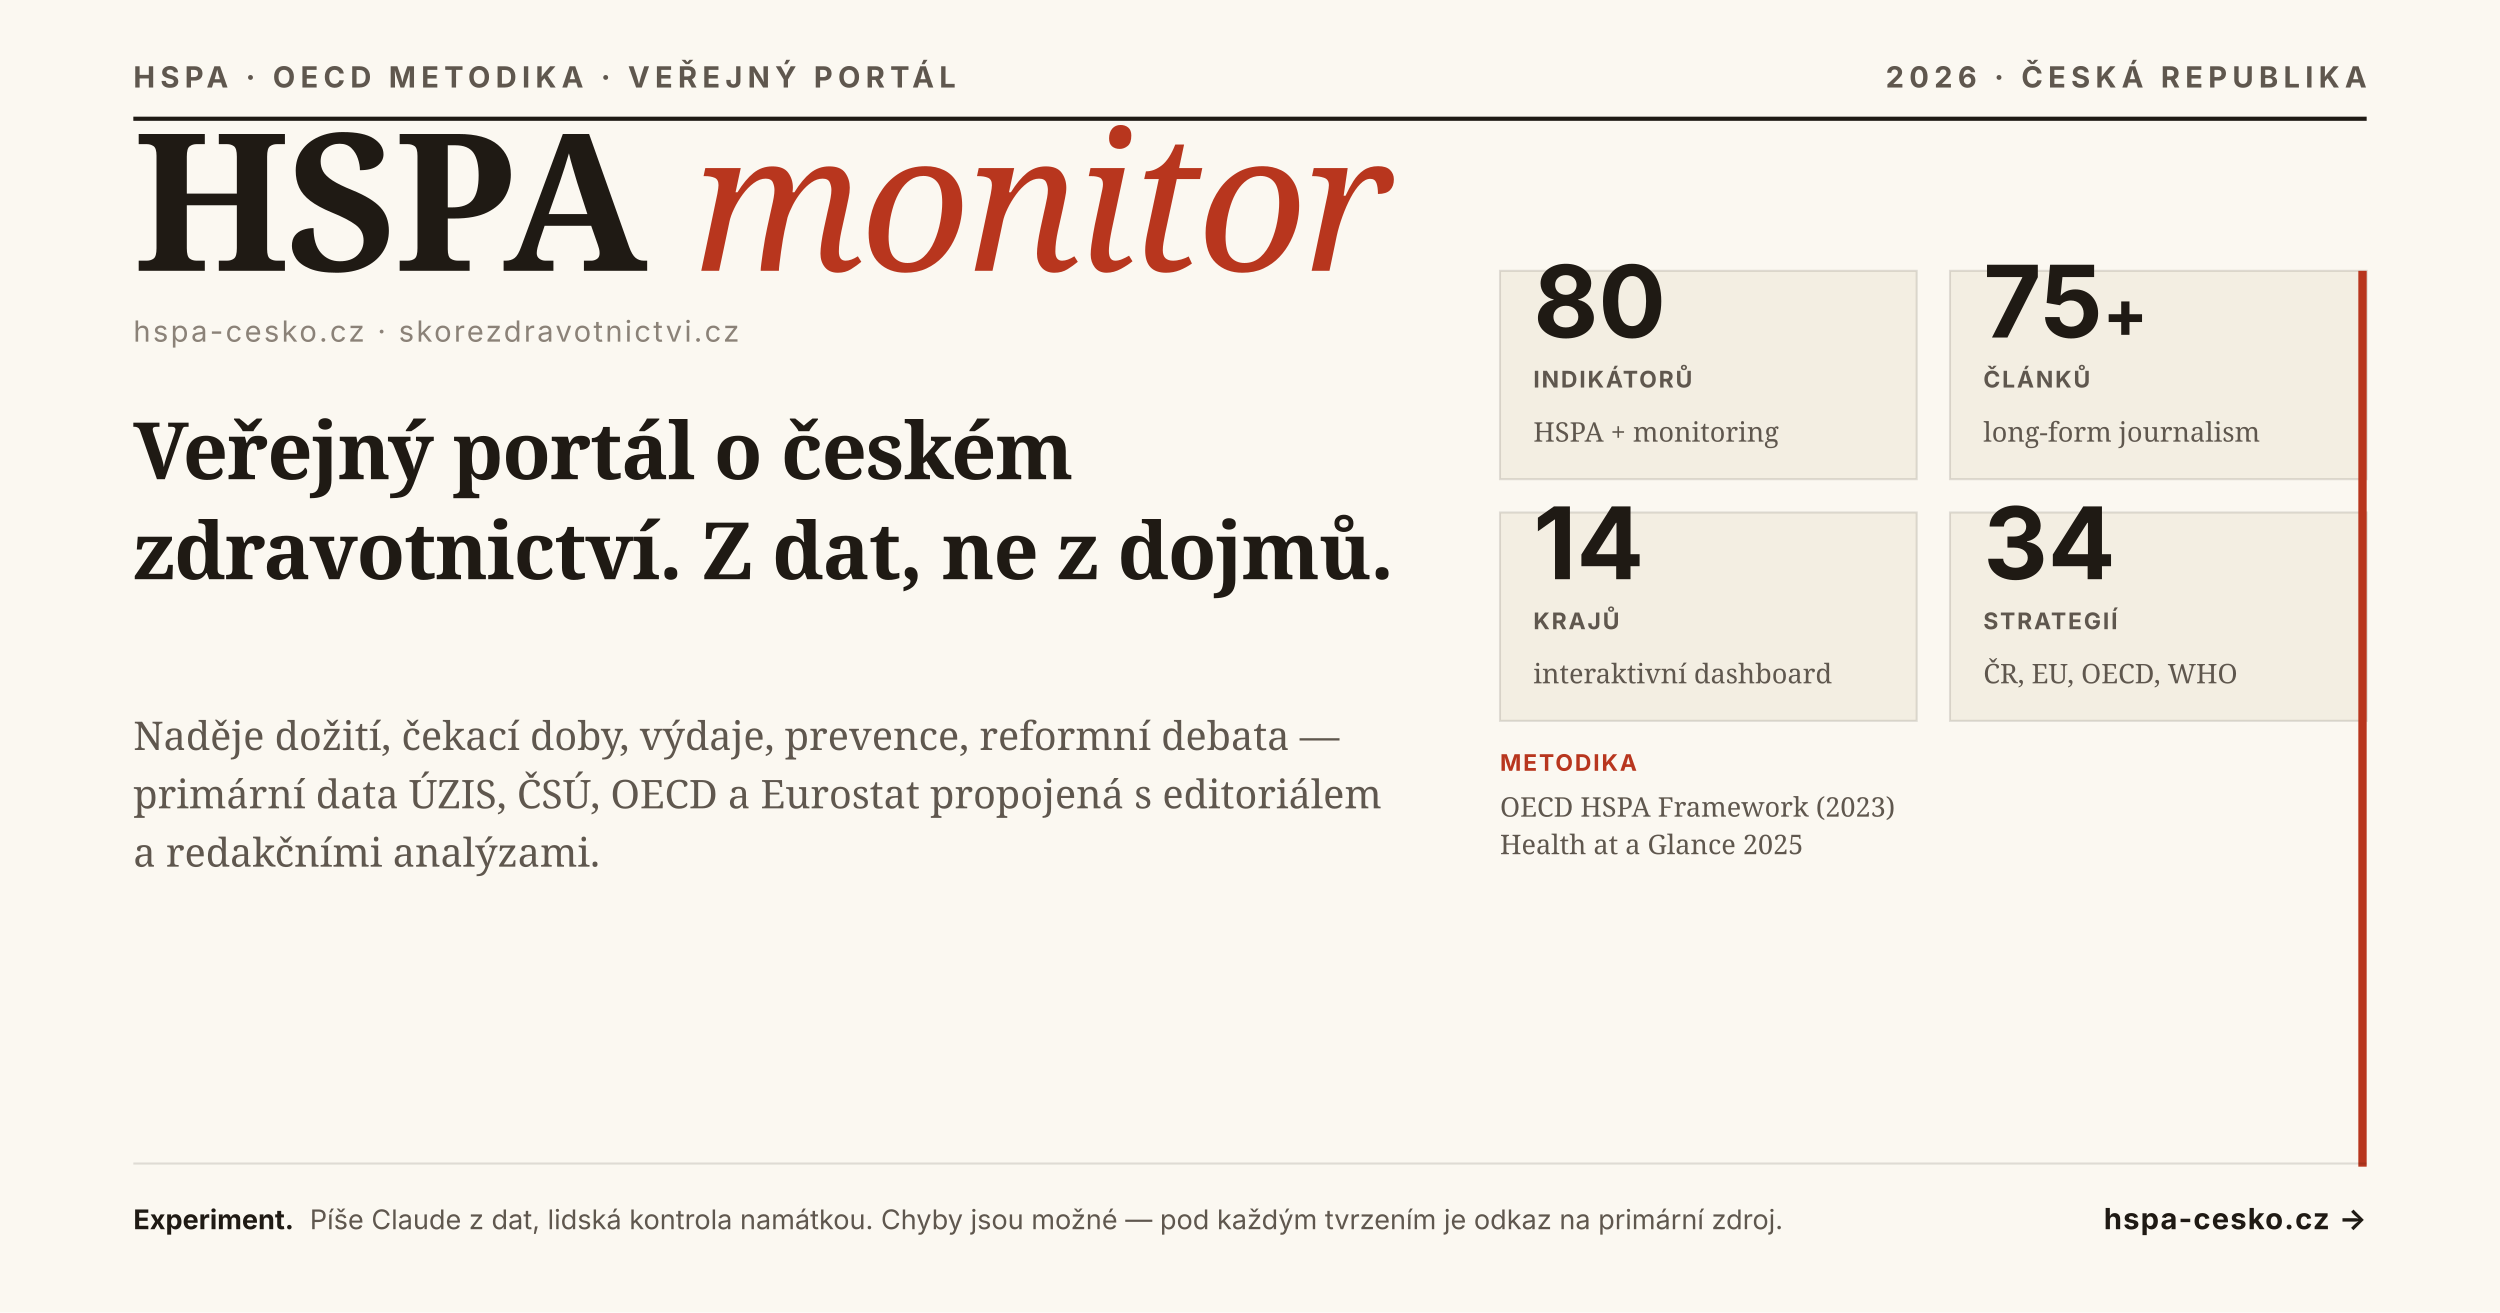
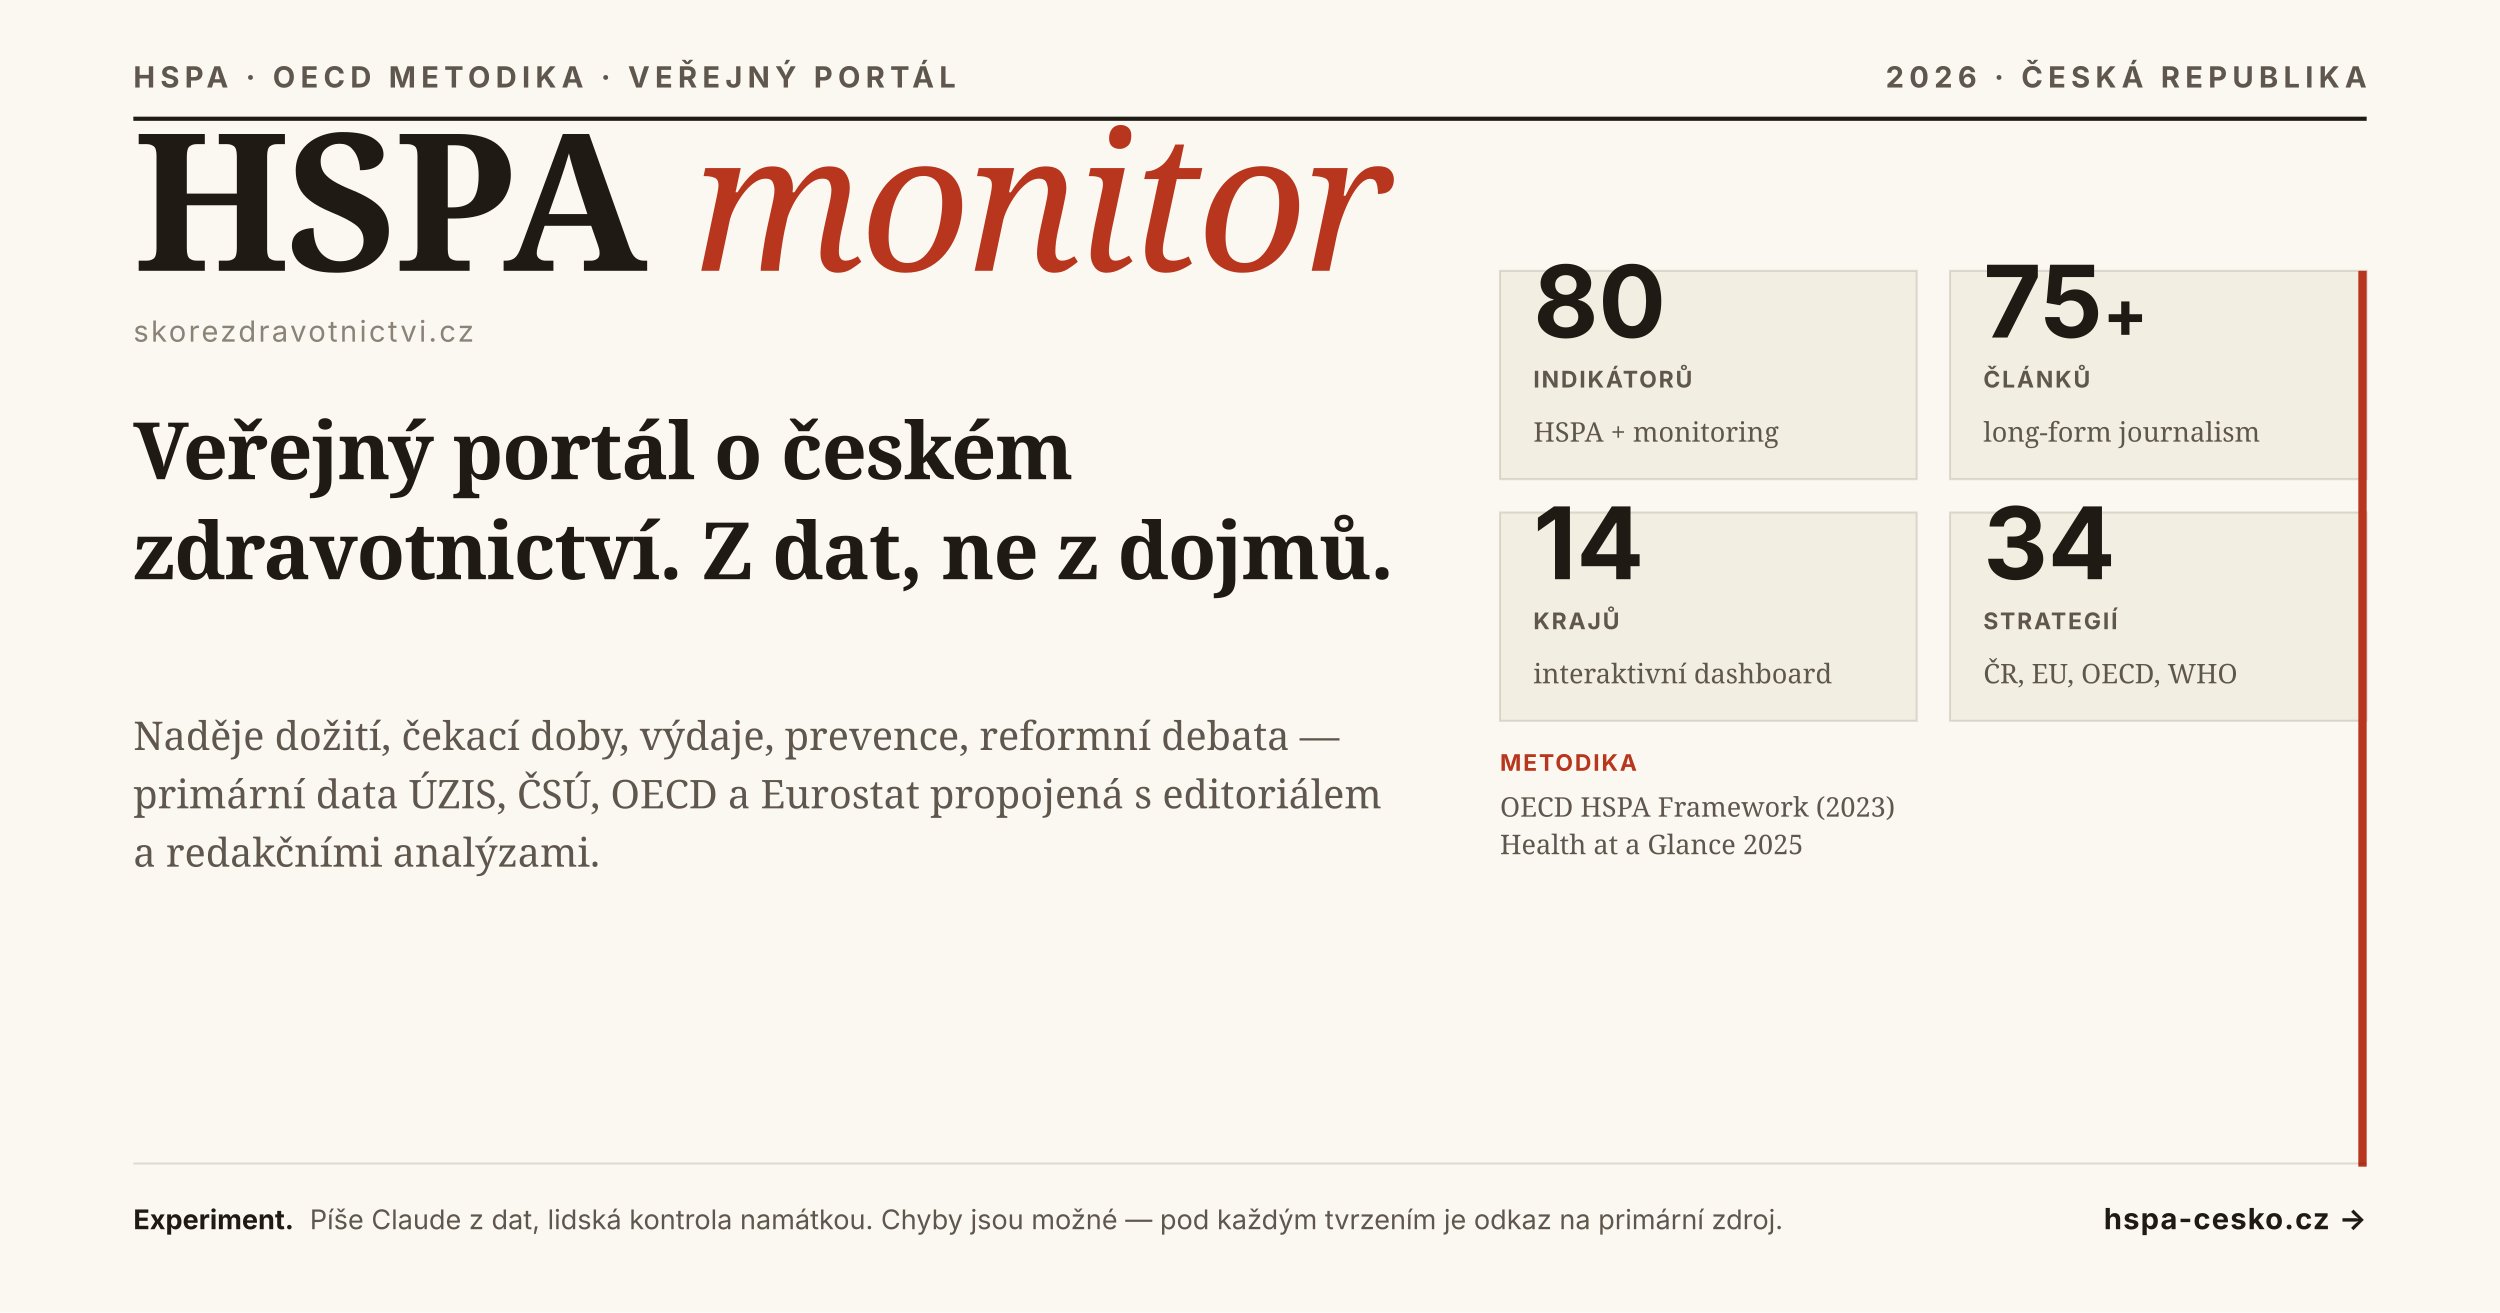
<svg xmlns="http://www.w3.org/2000/svg" viewBox="0 0 1200 630" width="1200" height="630" role="img" aria-label="HSPA Monitor — veřejný portál o českém zdravotnictví">
  <defs>
    <style>
      .root { font-family: 'Source Serif 4', 'Source Serif Pro', Georgia, 'Times New Roman', serif; }
      .kicker { font-family: 'Inter', system-ui, -apple-system, sans-serif; font-weight: 700; letter-spacing: 0.18em; text-transform: uppercase; }
      .sans { font-family: 'Inter', system-ui, sans-serif; }
      .serif { font-family: 'Source Serif 4', Georgia, serif; }
    </style>
  </defs>
  <rect width="1200" height="630" fill="#fbf8f1" />
  <rect x="64" y="56" width="1072" height="2" fill="#1f1a14" />
  <g>
    <text class="kicker" x="64" y="42" font-size="14" fill="#5f574e">HSPA · OECD METODIKA · VEŘEJNÝ PORTÁL</text>
    <text class="kicker" x="1136" y="42" text-anchor="end" font-size="14" fill="#5f574e">2026 · ČESKÁ REPUBLIKA</text>
  </g>
  <g transform="translate(64, 130)">
    <text class="serif" font-size="92" font-weight="700" fill="#1f1a14" letter-spacing="-2">HSPA <tspan font-style="italic" font-weight="400" fill="#b8361e">monitor</tspan>
    </text>
-     <text class="sans" x="0" y="34" font-size="14" fill="#8b8278" letter-spacing="0.08em">hspa-cesko.cz · skorezdravotnictvi.cz</text>
+     <text class="sans" x="0" y="34" font-size="14" fill="#8b8278" letter-spacing="0.08em">skorezdravotnictvi.cz</text>
  </g>
  <g transform="translate(64, 230)">
    <text class="serif" font-size="38" font-weight="700" fill="#1f1a14" letter-spacing="-0.5">Veřejný portál o českém</text>
    <text class="serif" x="0" y="48" font-size="38" font-weight="700" fill="#1f1a14" letter-spacing="-0.5">zdravotnictví. Z dat, ne z dojmů.</text>
  </g>
  <g transform="translate(64, 360)">
    <text class="serif" font-size="19" fill="#5f574e">Naděje dožití, čekací doby, výdaje, prevence, reformní debata —</text>
    <text class="serif" x="0" y="28" font-size="19" fill="#5f574e">primární data ÚZIS, ČSÚ, OECD a Eurostat propojená s editoriálem</text>
    <text class="serif" x="0" y="56" font-size="19" fill="#5f574e">a redakčními analýzami.</text>
  </g>
  <g transform="translate(720, 130)">
    <g>
      <rect x="0" y="0" width="200" height="100" fill="#f3eee2" stroke="rgba(31,26,20,0.13)" stroke-width="1" />
      <text class="sans" x="16" y="32" font-size="48" font-weight="700" fill="#1f1a14">80</text>
      <text class="sans" x="16" y="56" font-size="11" font-weight="700" letter-spacing="0.08em" fill="#5f574e">INDIKÁTORŮ</text>
      <text class="serif" x="16" y="82" font-size="13" fill="#5f574e">HSPA + monitoring</text>
    </g>
    <g transform="translate(216, 0)">
      <rect x="0" y="0" width="200" height="100" fill="#f3eee2" stroke="rgba(31,26,20,0.13)" stroke-width="1" />
      <text class="sans" x="16" y="32" font-size="48" font-weight="700" fill="#1f1a14">75<tspan font-size="32">+</tspan>
      </text>
      <text class="sans" x="16" y="56" font-size="11" font-weight="700" letter-spacing="0.08em" fill="#5f574e">ČLÁNKŮ</text>
      <text class="serif" x="16" y="82" font-size="13" fill="#5f574e">long-form journalism</text>
    </g>
    <g transform="translate(0, 116)">
      <rect x="0" y="0" width="200" height="100" fill="#f3eee2" stroke="rgba(31,26,20,0.13)" stroke-width="1" />
      <text class="sans" x="16" y="32" font-size="48" font-weight="700" fill="#1f1a14">14</text>
      <text class="sans" x="16" y="56" font-size="11" font-weight="700" letter-spacing="0.08em" fill="#5f574e">KRAJŮ</text>
      <text class="serif" x="16" y="82" font-size="13" fill="#5f574e">interaktivní dashboard</text>
    </g>
    <g transform="translate(216, 116)">
      <rect x="0" y="0" width="200" height="100" fill="#f3eee2" stroke="rgba(31,26,20,0.13)" stroke-width="1" />
      <text class="sans" x="16" y="32" font-size="48" font-weight="700" fill="#1f1a14">34</text>
      <text class="sans" x="16" y="56" font-size="11" font-weight="700" letter-spacing="0.08em" fill="#5f574e">STRATEGIÍ</text>
      <text class="serif" x="16" y="82" font-size="13" fill="#5f574e">ČR, EU, OECD, WHO</text>
    </g>
    <g transform="translate(0, 240)">
      <text class="sans" x="0" y="0" font-size="11" font-weight="700" letter-spacing="0.08em" fill="#b8361e">METODIKA</text>
      <text class="serif" x="0" y="22" font-size="13" fill="#5f574e">OECD HSPA Framework (2023)</text>
      <text class="serif" x="0" y="40" font-size="13" fill="#5f574e">Health at a Glance 2025</text>
    </g>
  </g>
  <rect x="1132" y="130" width="4" height="430" fill="#b8361e" />
  <rect x="64" y="558" width="1072" height="1" fill="rgba(31,26,20,0.13)" />
  <g transform="translate(64, 590)">
    <text class="sans" font-size="13" fill="#5f574e">
      <tspan font-weight="700" fill="#1f1a14">Experiment.</tspan>
      <tspan dx="4">Píše Claude z dat, lidská kontrola namátkou. Chyby jsou možné — pod každým tvrzením je odkaz na primární zdroj.</tspan>
    </text>
  </g>
  <g transform="translate(1136, 590)">
    <text class="sans" text-anchor="end" font-size="14" font-weight="700" letter-spacing="0.04em" fill="#1f1a14">hspa-cesko.cz →</text>
  </g>
</svg>
